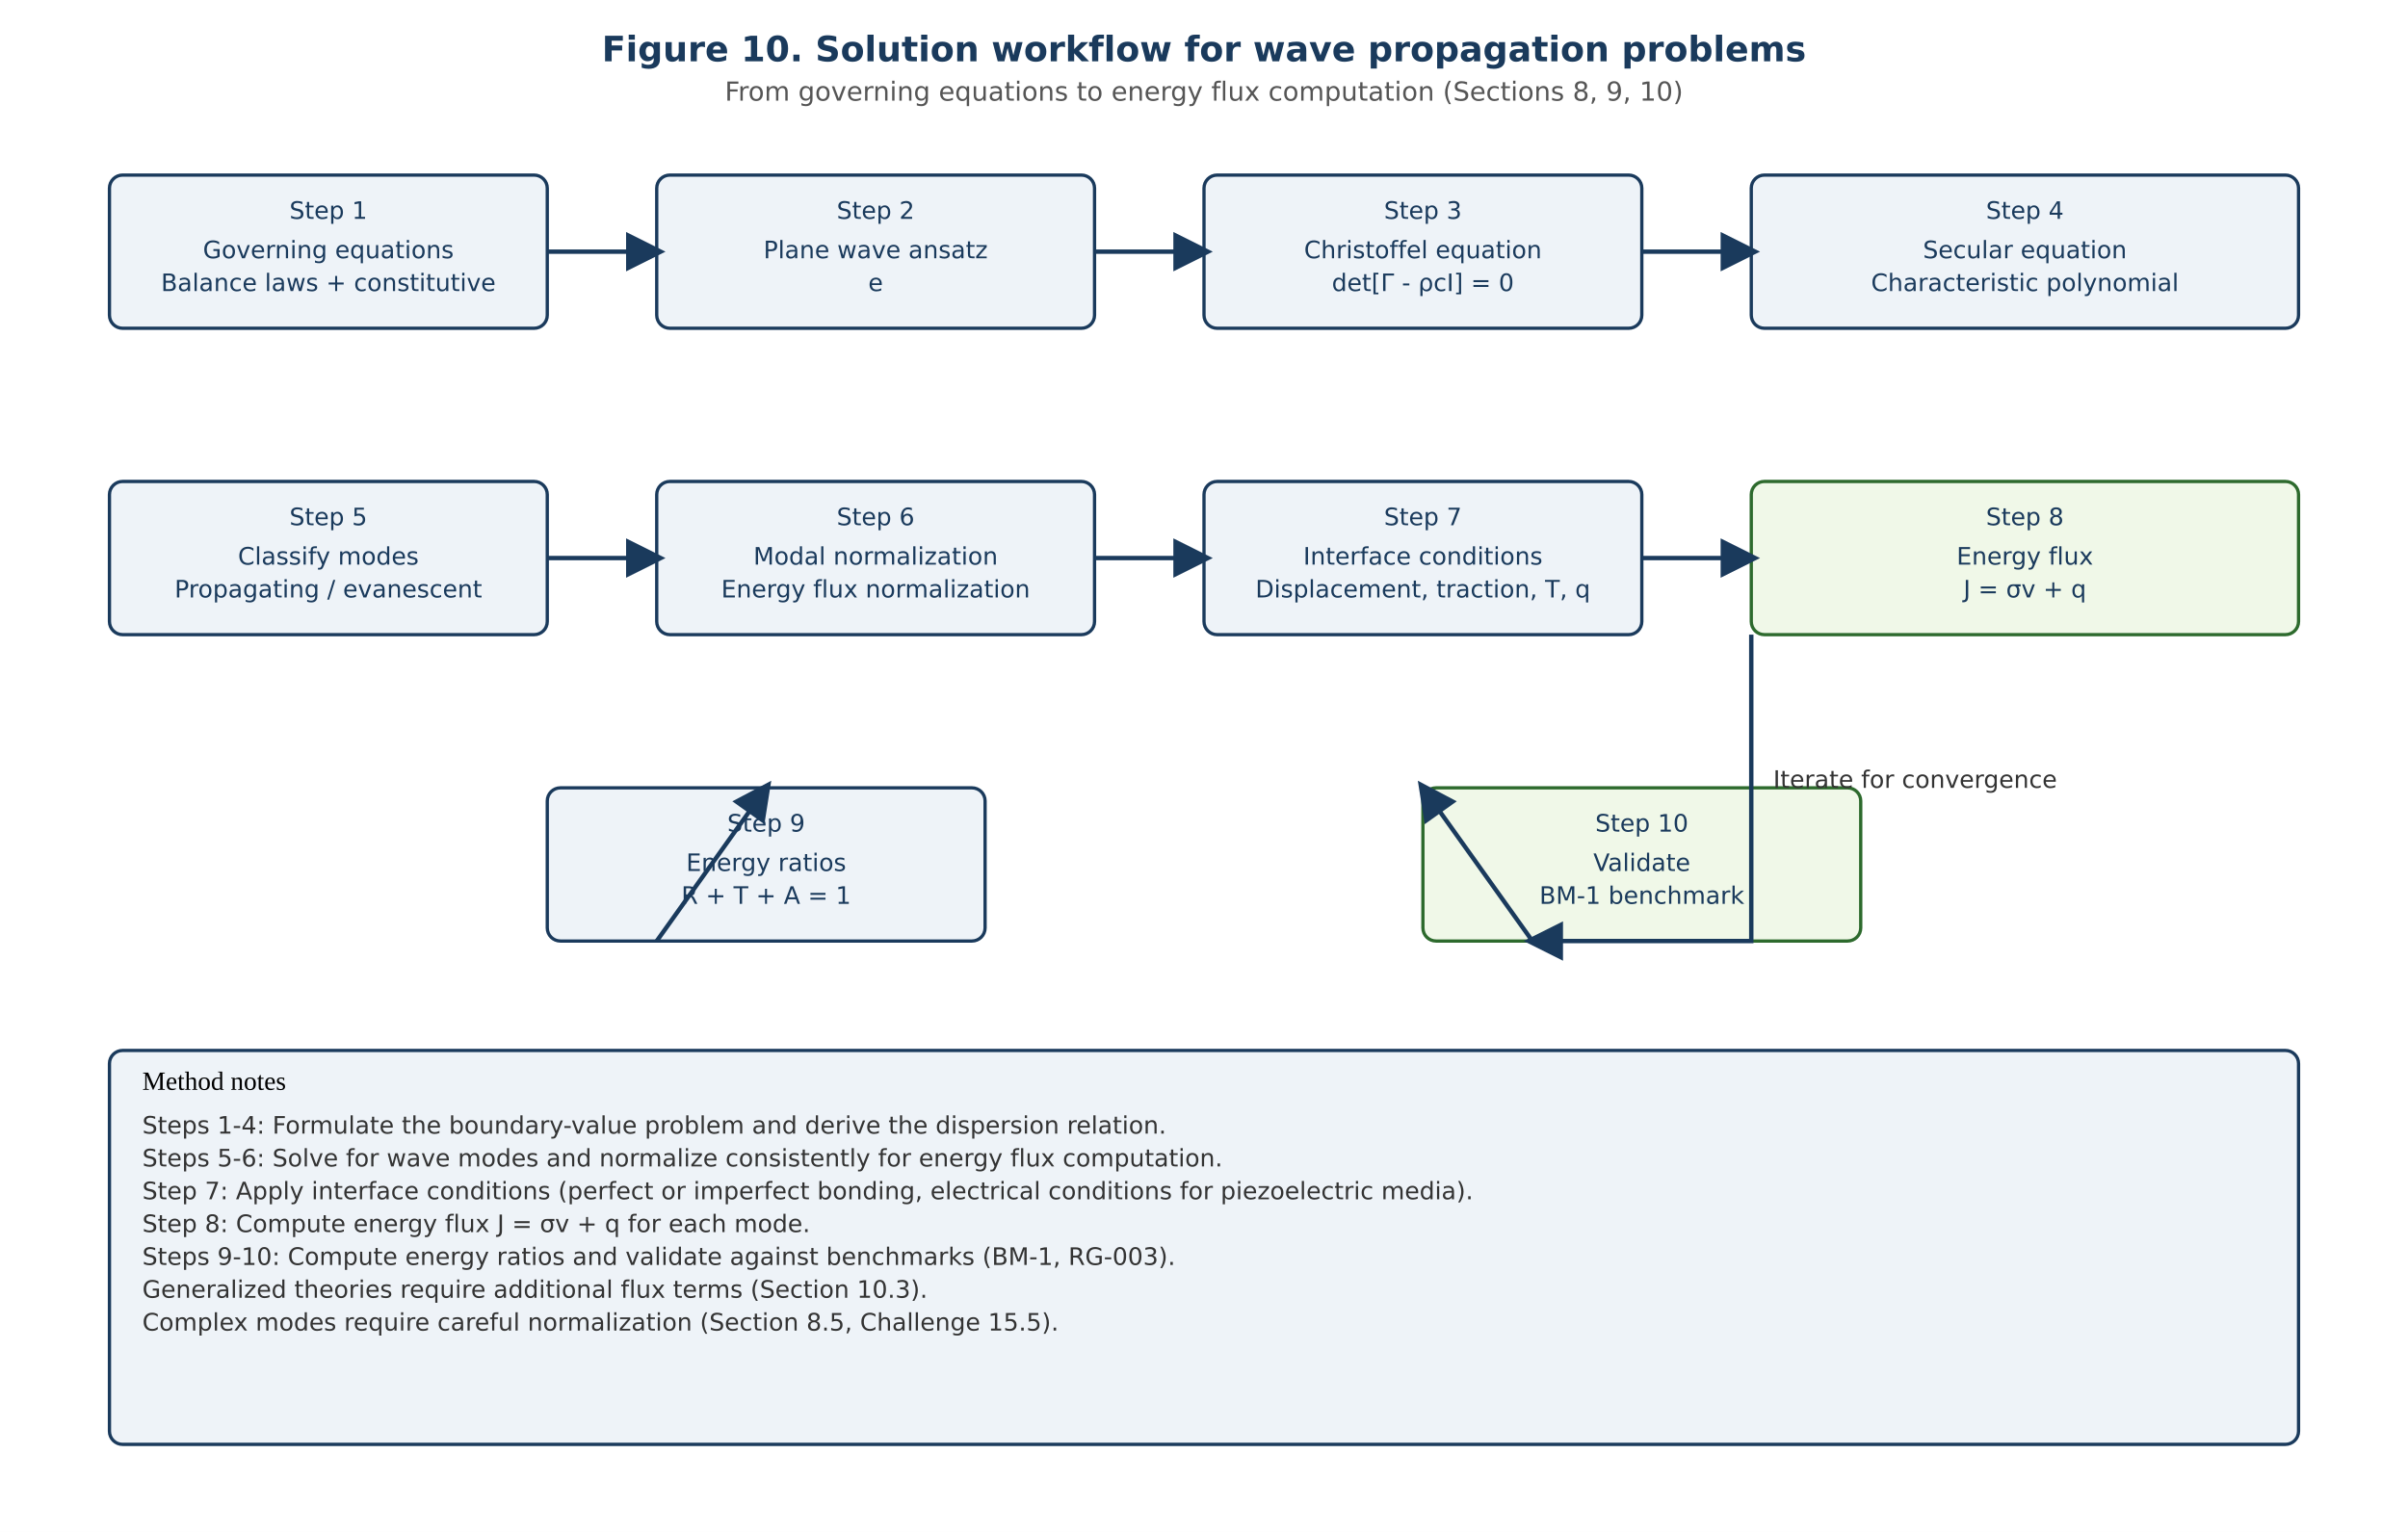
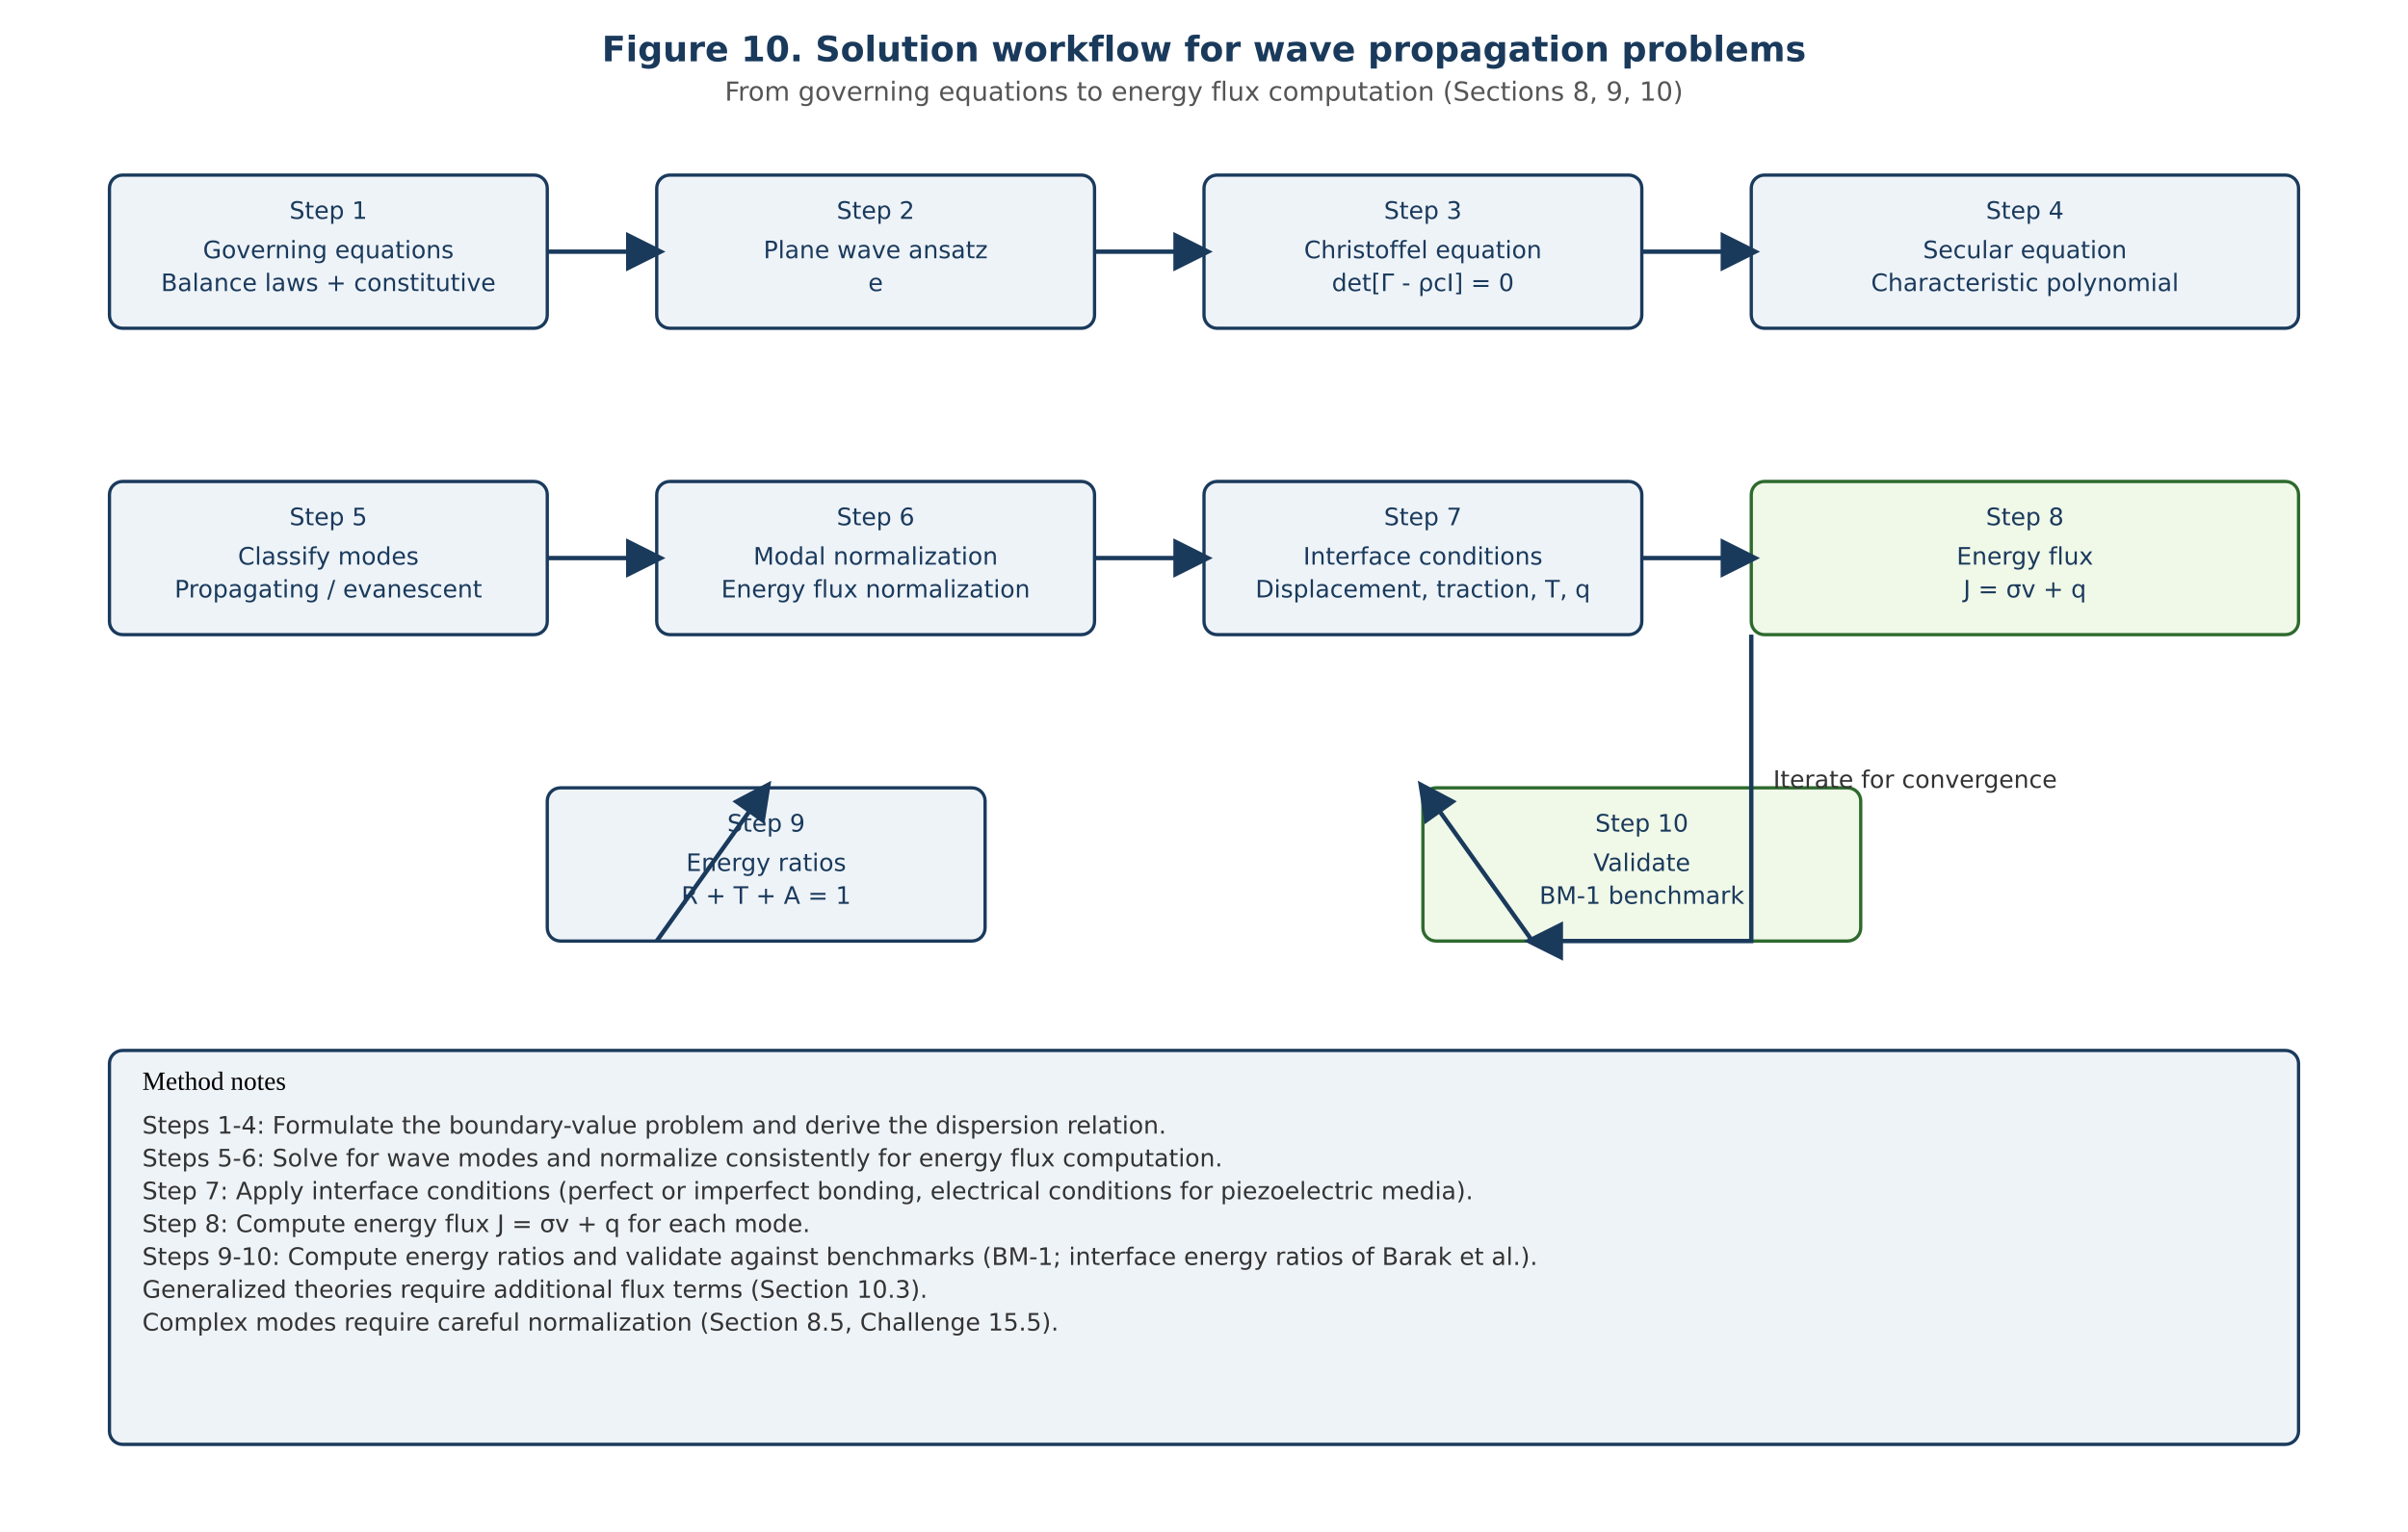
<svg xmlns="http://www.w3.org/2000/svg" width="1100" height="700" viewBox="0 0 1100 700">
  <defs>
    <style>
      .title { font: 700 16px 'DejaVu Sans', sans-serif; fill: #1a3a5c; }
      .subtitle { font: 12px 'DejaVu Sans', sans-serif; fill: #555; }
      .label { font: 11px 'DejaVu Sans', sans-serif; fill: #333; }
      .box-text { font: 11px 'DejaVu Sans', sans-serif; fill: #1a3a5c; }
      .box { fill: #eef3f8; stroke: #1a3a5c; stroke-width: 1.5; rx: 6; ry: 6; }
      .box-alt { fill: #f0f8e8; stroke: #2d6a2d; stroke-width: 1.5; rx: 6; ry: 6; }
      .arrow { stroke: #1a3a5c; stroke-width: 2; fill: none; marker-end: url(#arrow-flow); }
      .arrow-alt { stroke: #2d6a2d; stroke-width: 2; fill: none; marker-end: url(#arrow-flow-alt); }
      .decision { fill: #fdf3e0; stroke: #c07c00; stroke-width: 1.5; rx: 4; ry: 4; }
    </style>
    <marker id="arrow-flow" markerWidth="9" markerHeight="9" refX="7" refY="4.5" orient="auto">
      <polygon points="0,0 9,4.5 0,9" fill="#1a3a5c" />
    </marker>
    <marker id="arrow-flow-alt" markerWidth="9" markerHeight="9" refX="7" refY="4.5" orient="auto">
      <polygon points="0,0 9,4.5 0,9" fill="#2d6a2d" />
    </marker>
  </defs>
  <rect width="1100" height="700" fill="white" />
  <text x="550" y="28" class="title" text-anchor="middle">Figure 10. Solution workflow for wave propagation problems</text>
  <text x="550" y="46" class="subtitle" text-anchor="middle">From governing equations to energy flux computation (Sections 8, 9, 10)</text>
  <rect x="50" y="80" width="200" height="70" class="box" />
  <text x="150" y="100" class="box-text" text-anchor="middle" font-weight="bold">Step 1</text>
  <text x="150" y="118" class="box-text" text-anchor="middle">Governing equations</text>
  <text x="150" y="133" class="box-text" text-anchor="middle">Balance laws + constitutive</text>
  <rect x="300" y="80" width="200" height="70" class="box" />
  <text x="400" y="100" class="box-text" text-anchor="middle" font-weight="bold">Step 2</text>
  <text x="400" y="118" class="box-text" text-anchor="middle">Plane wave ansatz</text>
  <text x="400" y="133" class="box-text" text-anchor="middle">e<sup>i(k·x - ωt)</sup>
  </text>
  <rect x="550" y="80" width="200" height="70" class="box" />
  <text x="650" y="100" class="box-text" text-anchor="middle" font-weight="bold">Step 3</text>
  <text x="650" y="118" class="box-text" text-anchor="middle">Christoffel equation</text>
  <text x="650" y="133" class="box-text" text-anchor="middle">det[Γ - ρc<sup>2</sup>I] = 0</text>
  <rect x="800" y="80" width="250" height="70" class="box" />
  <text x="925" y="100" class="box-text" text-anchor="middle" font-weight="bold">Step 4</text>
  <text x="925" y="118" class="box-text" text-anchor="middle">Secular equation</text>
  <text x="925" y="133" class="box-text" text-anchor="middle">Characteristic polynomial</text>
  <line x1="250" y1="115" x2="300" y2="115" class="arrow" />
  <line x1="500" y1="115" x2="550" y2="115" class="arrow" />
  <line x1="750" y1="115" x2="800" y2="115" class="arrow" />
  <rect x="50" y="220" width="200" height="70" class="box" />
  <text x="150" y="240" class="box-text" text-anchor="middle" font-weight="bold">Step 5</text>
  <text x="150" y="258" class="box-text" text-anchor="middle">Classify modes</text>
  <text x="150" y="273" class="box-text" text-anchor="middle">Propagating / evanescent</text>
  <rect x="300" y="220" width="200" height="70" class="box" />
  <text x="400" y="240" class="box-text" text-anchor="middle" font-weight="bold">Step 6</text>
  <text x="400" y="258" class="box-text" text-anchor="middle">Modal normalization</text>
  <text x="400" y="273" class="box-text" text-anchor="middle">Energy flux normalization</text>
  <rect x="550" y="220" width="200" height="70" class="box" />
  <text x="650" y="240" class="box-text" text-anchor="middle" font-weight="bold">Step 7</text>
  <text x="650" y="258" class="box-text" text-anchor="middle">Interface conditions</text>
  <text x="650" y="273" class="box-text" text-anchor="middle">Displacement, traction, T, q</text>
  <rect x="800" y="220" width="250" height="70" class="box-alt" />
  <text x="925" y="240" class="box-text" text-anchor="middle" font-weight="bold">Step 8</text>
  <text x="925" y="258" class="box-text" text-anchor="middle">Energy flux</text>
  <text x="925" y="273" class="box-text" text-anchor="middle">J<sub>i</sub> = σ<sub>ji</sub>v<sub>i</sub> + q<sub>i</sub>
  </text>
  <line x1="250" y1="255" x2="300" y2="255" class="arrow" />
  <line x1="500" y1="255" x2="550" y2="255" class="arrow" />
  <line x1="750" y1="255" x2="800" y2="255" class="arrow" />
  <rect x="250" y="360" width="200" height="70" class="box" />
  <text x="350" y="380" class="box-text" text-anchor="middle" font-weight="bold">Step 9</text>
  <text x="350" y="398" class="box-text" text-anchor="middle">Energy ratios</text>
  <text x="350" y="413" class="box-text" text-anchor="middle">R + T + A = 1</text>
  <rect x="650" y="360" width="200" height="70" class="box-alt" />
  <text x="750" y="380" class="box-text" text-anchor="middle" font-weight="bold">Step 10</text>
  <text x="750" y="398" class="box-text" text-anchor="middle">Validate</text>
  <text x="750" y="413" class="box-text" text-anchor="middle">BM-1 benchmark</text>
  <line x1="300" y1="430" x2="350" y2="360" class="arrow" />
  <line x1="700" y1="430" x2="650" y2="360" class="arrow" />
  <path d="M 800 290 L 800 430 L 700 430" class="arrow" />
  <text x="810" y="360" class="label" font-size="10" fill="#2d6a2d">Iterate for convergence</text>
  <rect x="50" y="480" width="1000" height="180" class="box" />
  <text x="65" y="498" class="box-title">Method notes</text>
  <text x="65" y="518" class="label" font-size="10">Steps 1-4: Formulate the boundary-value problem and derive the dispersion relation.</text>
  <text x="65" y="533" class="label" font-size="10">Steps 5-6: Solve for wave modes and normalize consistently for energy flux computation.</text>
  <text x="65" y="548" class="label" font-size="10">Step 7: Apply interface conditions (perfect or imperfect bonding, electrical conditions for piezoelectric media).</text>
  <text x="65" y="563" class="label" font-size="10">Step 8: Compute energy flux J<sub>i</sub> = σ<sub>ji</sub>v<sub>i</sub> + q<sub>i</sub> for each mode.</text>
-   <text x="65" y="578" class="label" font-size="10">Steps 9-10: Compute energy ratios and validate against benchmarks (BM-1, RG-003).</text>
+   <text x="65" y="578" class="label" font-size="10">Steps 9-10: Compute energy ratios and validate against benchmarks (BM-1; interface energy ratios of Barak et al.).</text>
  <text x="65" y="593" class="label" font-size="10">Generalized theories require additional flux terms (Section 10.3).</text>
  <text x="65" y="608" class="label" font-size="10">Complex modes require careful normalization (Section 8.5, Challenge 15.5).</text>
</svg>
